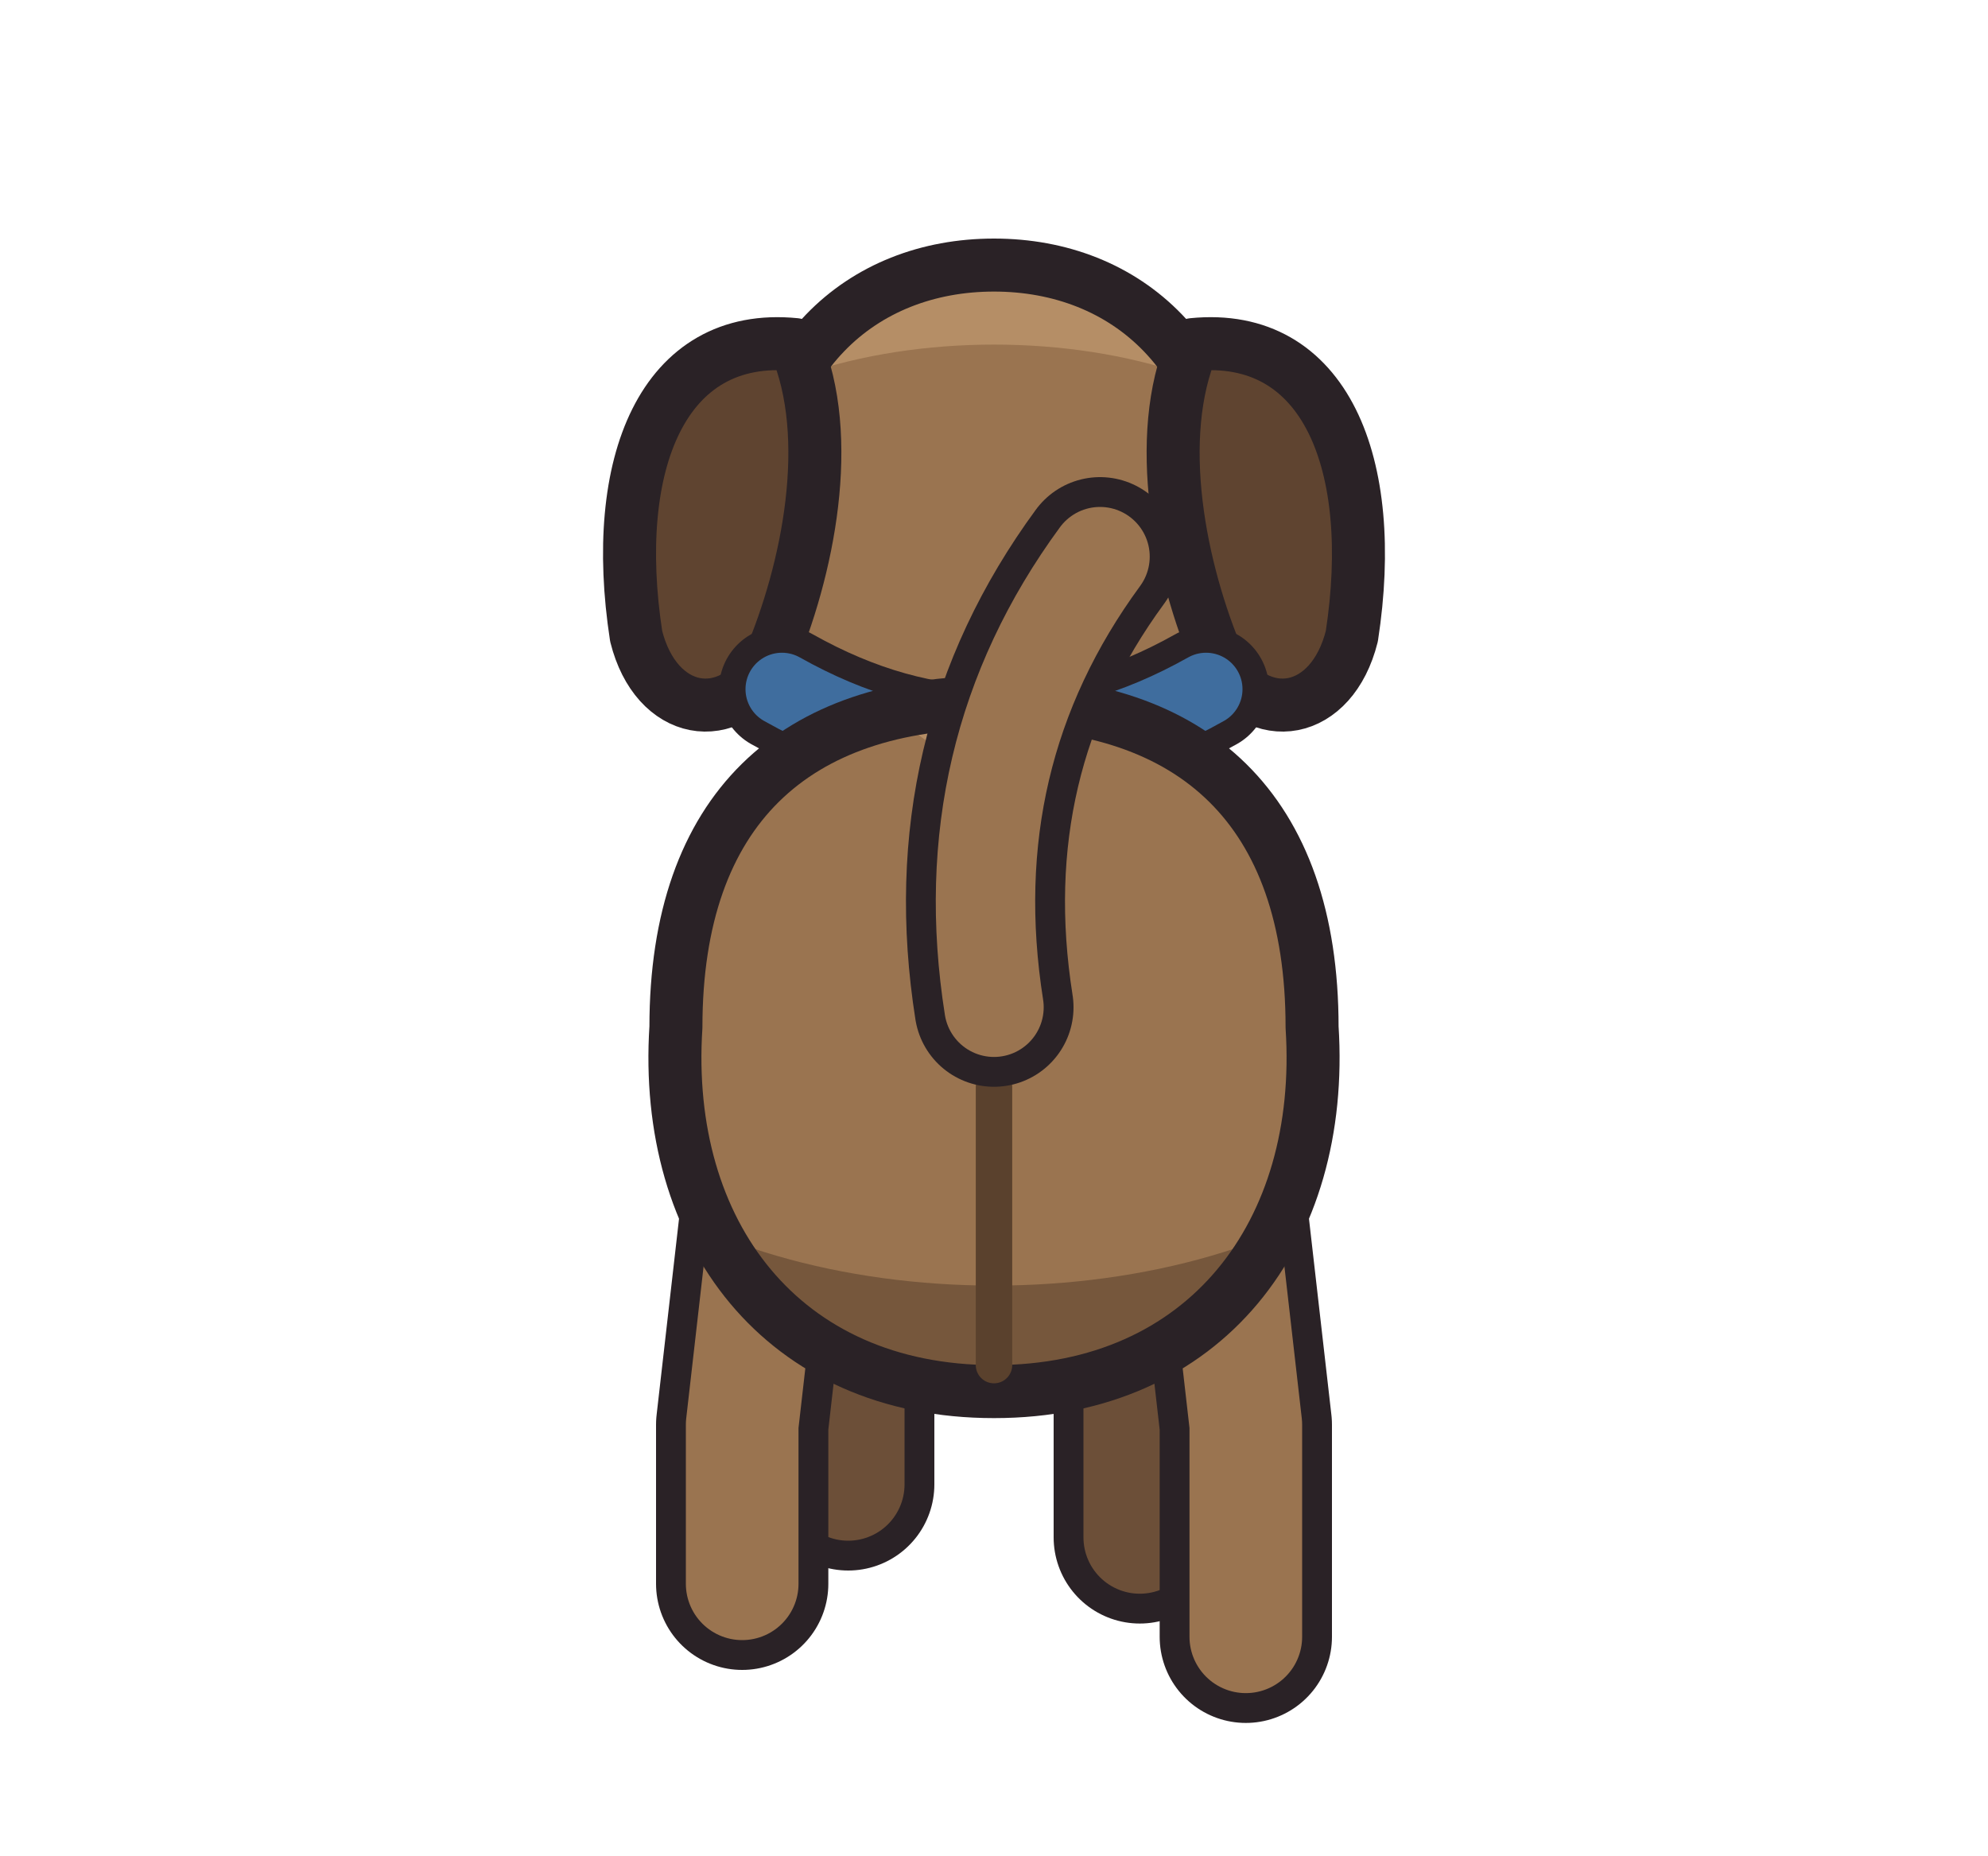
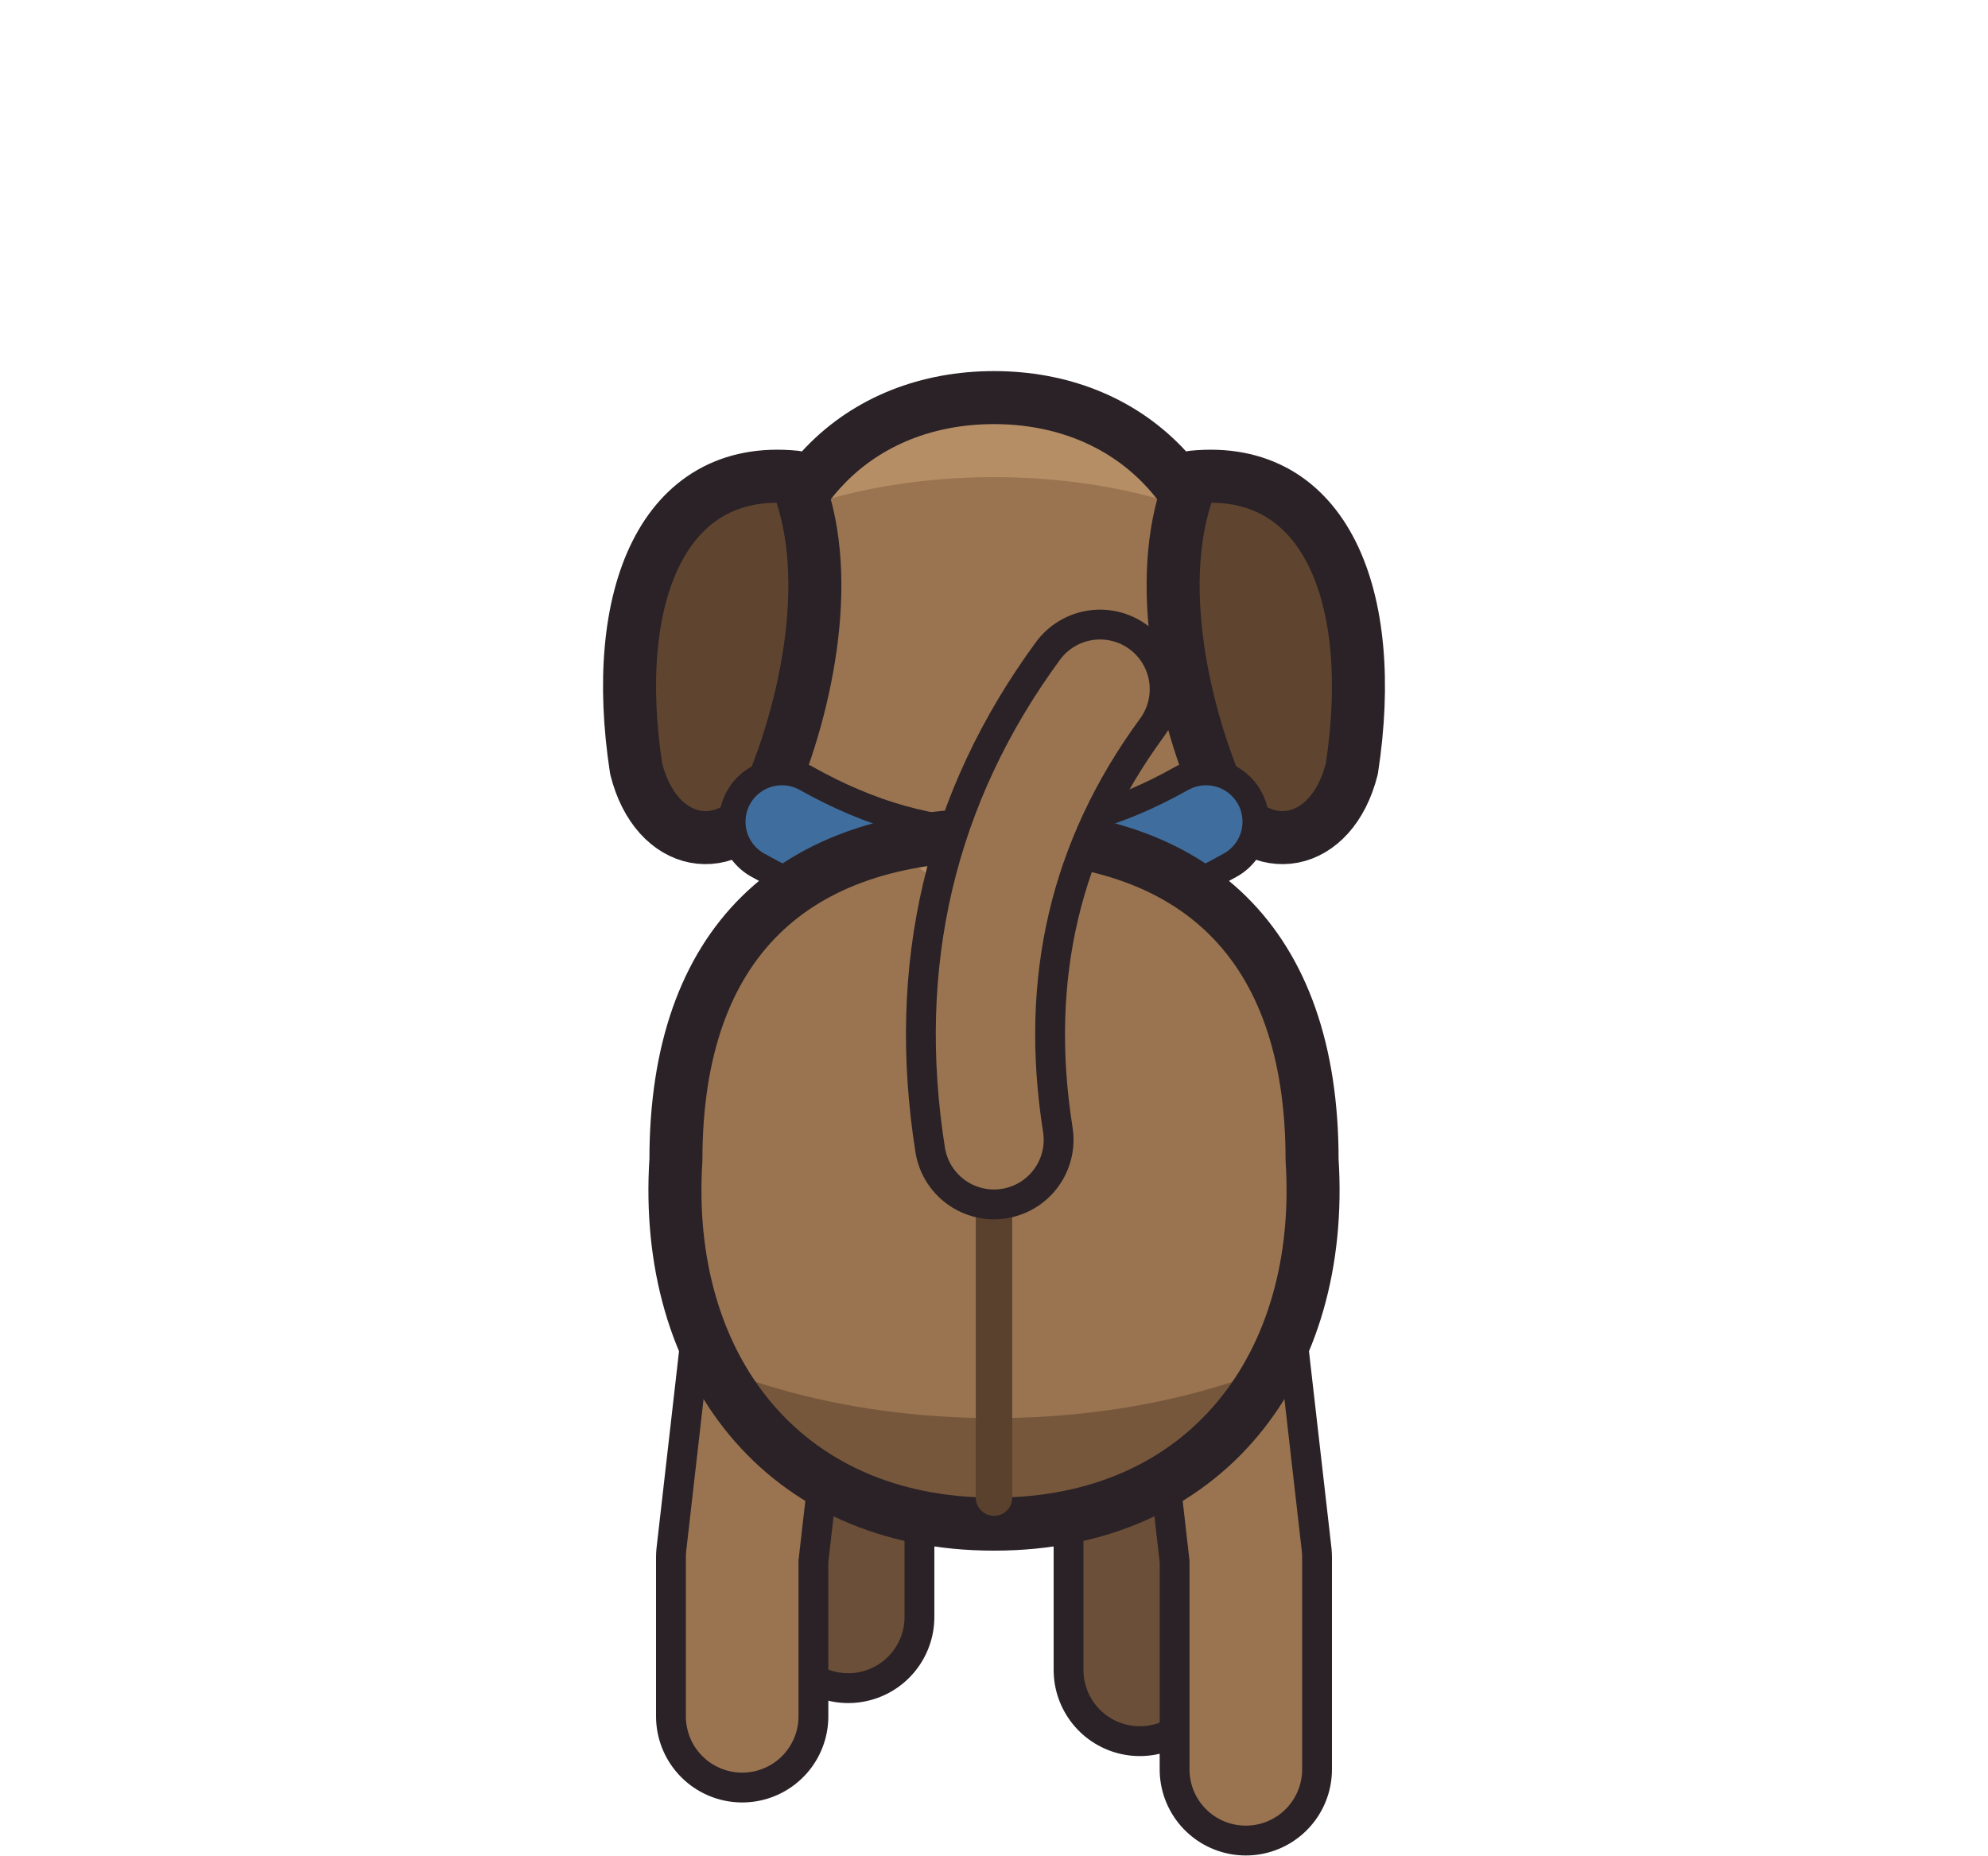
<svg xmlns="http://www.w3.org/2000/svg" width="30" height="28" viewBox="0 0 30 28" shape-rendering="geometricPrecision" stroke="#2a2226" stroke-width="0.8" stroke-linejoin="round" stroke-linecap="round">
  <clipPath id="dog-head">
-     <path d="M11.4 8 C11.4 5.4 13 4 15 4 C17 4 18.6 5.4 18.6 8 C18.6 10.2 17 11.4 15 11.4 C13 11.4 11.4 10.2 11.4 8 Z" />
+     <path d="M11.4 10 C11.4 7.4 13 6 15 6 C17 6 18.6 7.4 18.6 10 C18.6 12.2 17 13.4 15 13.4 C13 13.4 11.4 12.2 11.4 10 Z" />
  </clipPath>
-   <path d="M11.4 8 C11.4 5.4 13 4 15 4 C17 4 18.6 5.4 18.6 8 C18.6 10.2 17 11.4 15 11.4 C13 11.4 11.4 10.2 11.4 8 Z" fill="#9a7450" stroke="none" />
+   <path d="M11.4 10 C11.4 7.4 13 6 15 6 C17 6 18.6 7.4 18.6 10 C18.6 12.2 17 13.4 15 13.4 C13 13.4 11.4 12.2 11.4 10 Z" fill="#9a7450" stroke="none" />
  <g clip-path="url(#dog-head)" stroke="none">
-     <path d="M10 7 C12 4.6 18 4.6 20 7 L20 3 L10 3 Z" fill="#b58e66" />
-     <path d="M10 9.6 C12 11 18 11 20 9.6 L20 13 L10 13 Z" fill="#76573c" />
+     <path d="M10 9 C12 6.6 18 6.6 20 9 L20 5 L10 5 Z" fill="#b58e66" />
+     <path d="M10 11.6 C12 13 18 13 20 11.6 L20 15 L10 15 Z" fill="#76573c" />
  </g>
-   <path d="M11.4 8 C11.4 5.4 13 4 15 4 C17 4 18.6 5.4 18.6 8 C18.6 10.2 17 11.4 15 11.4 C13 11.4 11.4 10.2 11.4 8 Z" fill="none" />
-   <path d="M12 5.2 C10 5 9.2 7 9.6 9.6 C9.9 10.8 11 11 11.6 10 C12.2 8.6 12.6 6.6 12 5.2 Z" fill="#5f4430" />
-   <path d="M18 5.2 C20 5 20.8 7 20.4 9.6 C20.1 10.8 19 11 18.4 10 C17.8 8.6 17.4 6.6 18 5.2 Z" fill="#5f4430" />
-   <path d="M11.8 10.4 Q15 12.2 18.2 10.4" fill="none" stroke-width="1.90" />
-   <path d="M11.8 10.4 Q15 12.2 18.2 10.4" fill="none" stroke="#3f6d9e" stroke-width="1.10" />
-   <path d="M12.8 16 L12.8 22.4" fill="none" stroke-width="2.60" />
-   <path d="M12.8 16 L12.8 22.4" fill="none" stroke="#6c4f38" stroke-width="1.70" />
-   <path d="M17.2 16 L17.2 23.2" fill="none" stroke-width="2.60" />
-   <path d="M17.2 16 L17.2 23.2" fill="none" stroke="#6c4f38" stroke-width="1.70" />
-   <path d="M11.6 18 L11.2 21.5 L11.2 23.9" fill="none" stroke-width="2.60" />
-   <path d="M11.6 18 L11.2 21.5 L11.2 23.9" fill="none" stroke="#9a7450" stroke-width="1.70" />
-   <path d="M18.4 18 L18.8 21.5 L18.8 24.7" fill="none" stroke-width="2.60" />
-   <path d="M18.4 18 L18.8 21.5 L18.8 24.7" fill="none" stroke="#9a7450" stroke-width="1.70" />
+   <path d="M11.4 10 C11.4 7.4 13 6 15 6 C17 6 18.6 7.4 18.6 10 C18.6 12.2 17 13.4 15 13.4 C13 13.4 11.4 12.2 11.4 10 Z" fill="none" />
+   <path d="M12 7.2 C10 7 9.2 9 9.6 11.6 C9.9 12.8 11 13 11.6 12 C12.2 10.6 12.6 8.6 12 7.2 Z" fill="#5f4430" />
+   <path d="M18 7.2 C20 7 20.8 9 20.4 11.6 C20.1 12.8 19 13 18.4 12 C17.8 10.6 17.4 8.6 18 7.2 Z" fill="#5f4430" />
+   <path d="M11.8 12.4 Q15 14.2 18.2 12.4" fill="none" stroke-width="1.90" />
+   <path d="M11.8 12.4 Q15 14.2 18.2 12.4" fill="none" stroke="#3f6d9e" stroke-width="1.10" />
+   <path d="M12.8 18 L12.8 24.4" fill="none" stroke-width="2.60" />
+   <path d="M12.8 18 L12.8 24.4" fill="none" stroke="#6c4f38" stroke-width="1.70" />
+   <path d="M17.2 18 L17.2 25.2" fill="none" stroke-width="2.60" />
+   <path d="M17.2 18 L17.2 25.2" fill="none" stroke="#6c4f38" stroke-width="1.70" />
+   <path d="M11.6 20 L11.2 23.5 L11.2 25.9" fill="none" stroke-width="2.60" />
+   <path d="M11.6 20 L11.2 23.5 L11.2 25.9" fill="none" stroke="#9a7450" stroke-width="1.70" />
+   <path d="M18.4 20 L18.8 23.5 L18.8 26.7" fill="none" stroke-width="2.60" />
+   <path d="M18.4 20 L18.8 23.5 L18.8 26.7" fill="none" stroke="#9a7450" stroke-width="1.70" />
  <clipPath id="dog-body">
-     <path d="M10.2 15.5 C10.2 12.2 12 10.6 15 10.6 C18 10.6 19.8 12.2 19.8 15.5 C20 18.6 18.2 21 15 21 C11.8 21 10 18.6 10.2 15.5 Z" />
+     <path d="M10.2 17.5 C10.2 14.2 12 12.6 15 12.6 C18 12.6 19.8 14.2 19.8 17.5 C20 20.6 18.2 23 15 23 C11.8 23 10 20.6 10.2 17.5 Z" />
  </clipPath>
-   <path d="M10.2 15.5 C10.2 12.2 12 10.6 15 10.6 C18 10.6 19.8 12.2 19.8 15.5 C20 18.6 18.2 21 15 21 C11.8 21 10 18.6 10.2 15.5 Z" fill="#9a7450" stroke="none" />
+   <path d="M10.2 17.5 C10.2 14.2 12 12.6 15 12.6 C18 12.6 19.8 14.2 19.8 17.5 C20 20.6 18.2 23 15 23 C11.8 23 10 20.6 10.2 17.5 Z" fill="#9a7450" stroke="none" />
  <g clip-path="url(#dog-body)" stroke="none">
-     <path d="M9 17.6 C12 20 18 20 21 17.6 L21 23 L9 23 Z" fill="#76573c" />
-     <path d="M13 10 C14 12 16 12 17 10 Z" fill="#b58e66" />
+     <path d="M9 19.6 C12 22 18 22 21 19.6 L21 25 L9 25 Z" fill="#76573c" />
+     <path d="M13 12 C14 14 16 14 17 12 Z" fill="#b58e66" />
  </g>
-   <path d="M10.2 15.5 C10.2 12.2 12 10.6 15 10.6 C18 10.6 19.8 12.2 19.8 15.5 C20 18.6 18.2 21 15 21 C11.8 21 10 18.6 10.2 15.5 Z" fill="none" />
-   <path d="M15 16.4 L15 20.6" fill="none" stroke="#5a412d" stroke-width="0.55" />
-   <path d="M15 15.2 Q14.4 11.4 16.6 8.4" fill="none" stroke-width="2.40" />
-   <path d="M15 15.2 Q14.4 11.4 16.6 8.4" fill="none" stroke="#9a7450" stroke-width="1.50" />
+   <path d="M10.2 17.5 C10.2 14.2 12 12.6 15 12.6 C18 12.6 19.8 14.2 19.8 17.5 C20 20.6 18.2 23 15 23 C11.8 23 10 20.6 10.2 17.5 Z" fill="none" />
+   <path d="M15 18.4 L15 22.6" fill="none" stroke="#5a412d" stroke-width="0.55" />
+   <path d="M15 17.2 Q14.4 13.4 16.6 10.4" fill="none" stroke-width="2.40" />
+   <path d="M15 17.2 Q14.4 13.4 16.6 10.4" fill="none" stroke="#9a7450" stroke-width="1.50" />
</svg>
